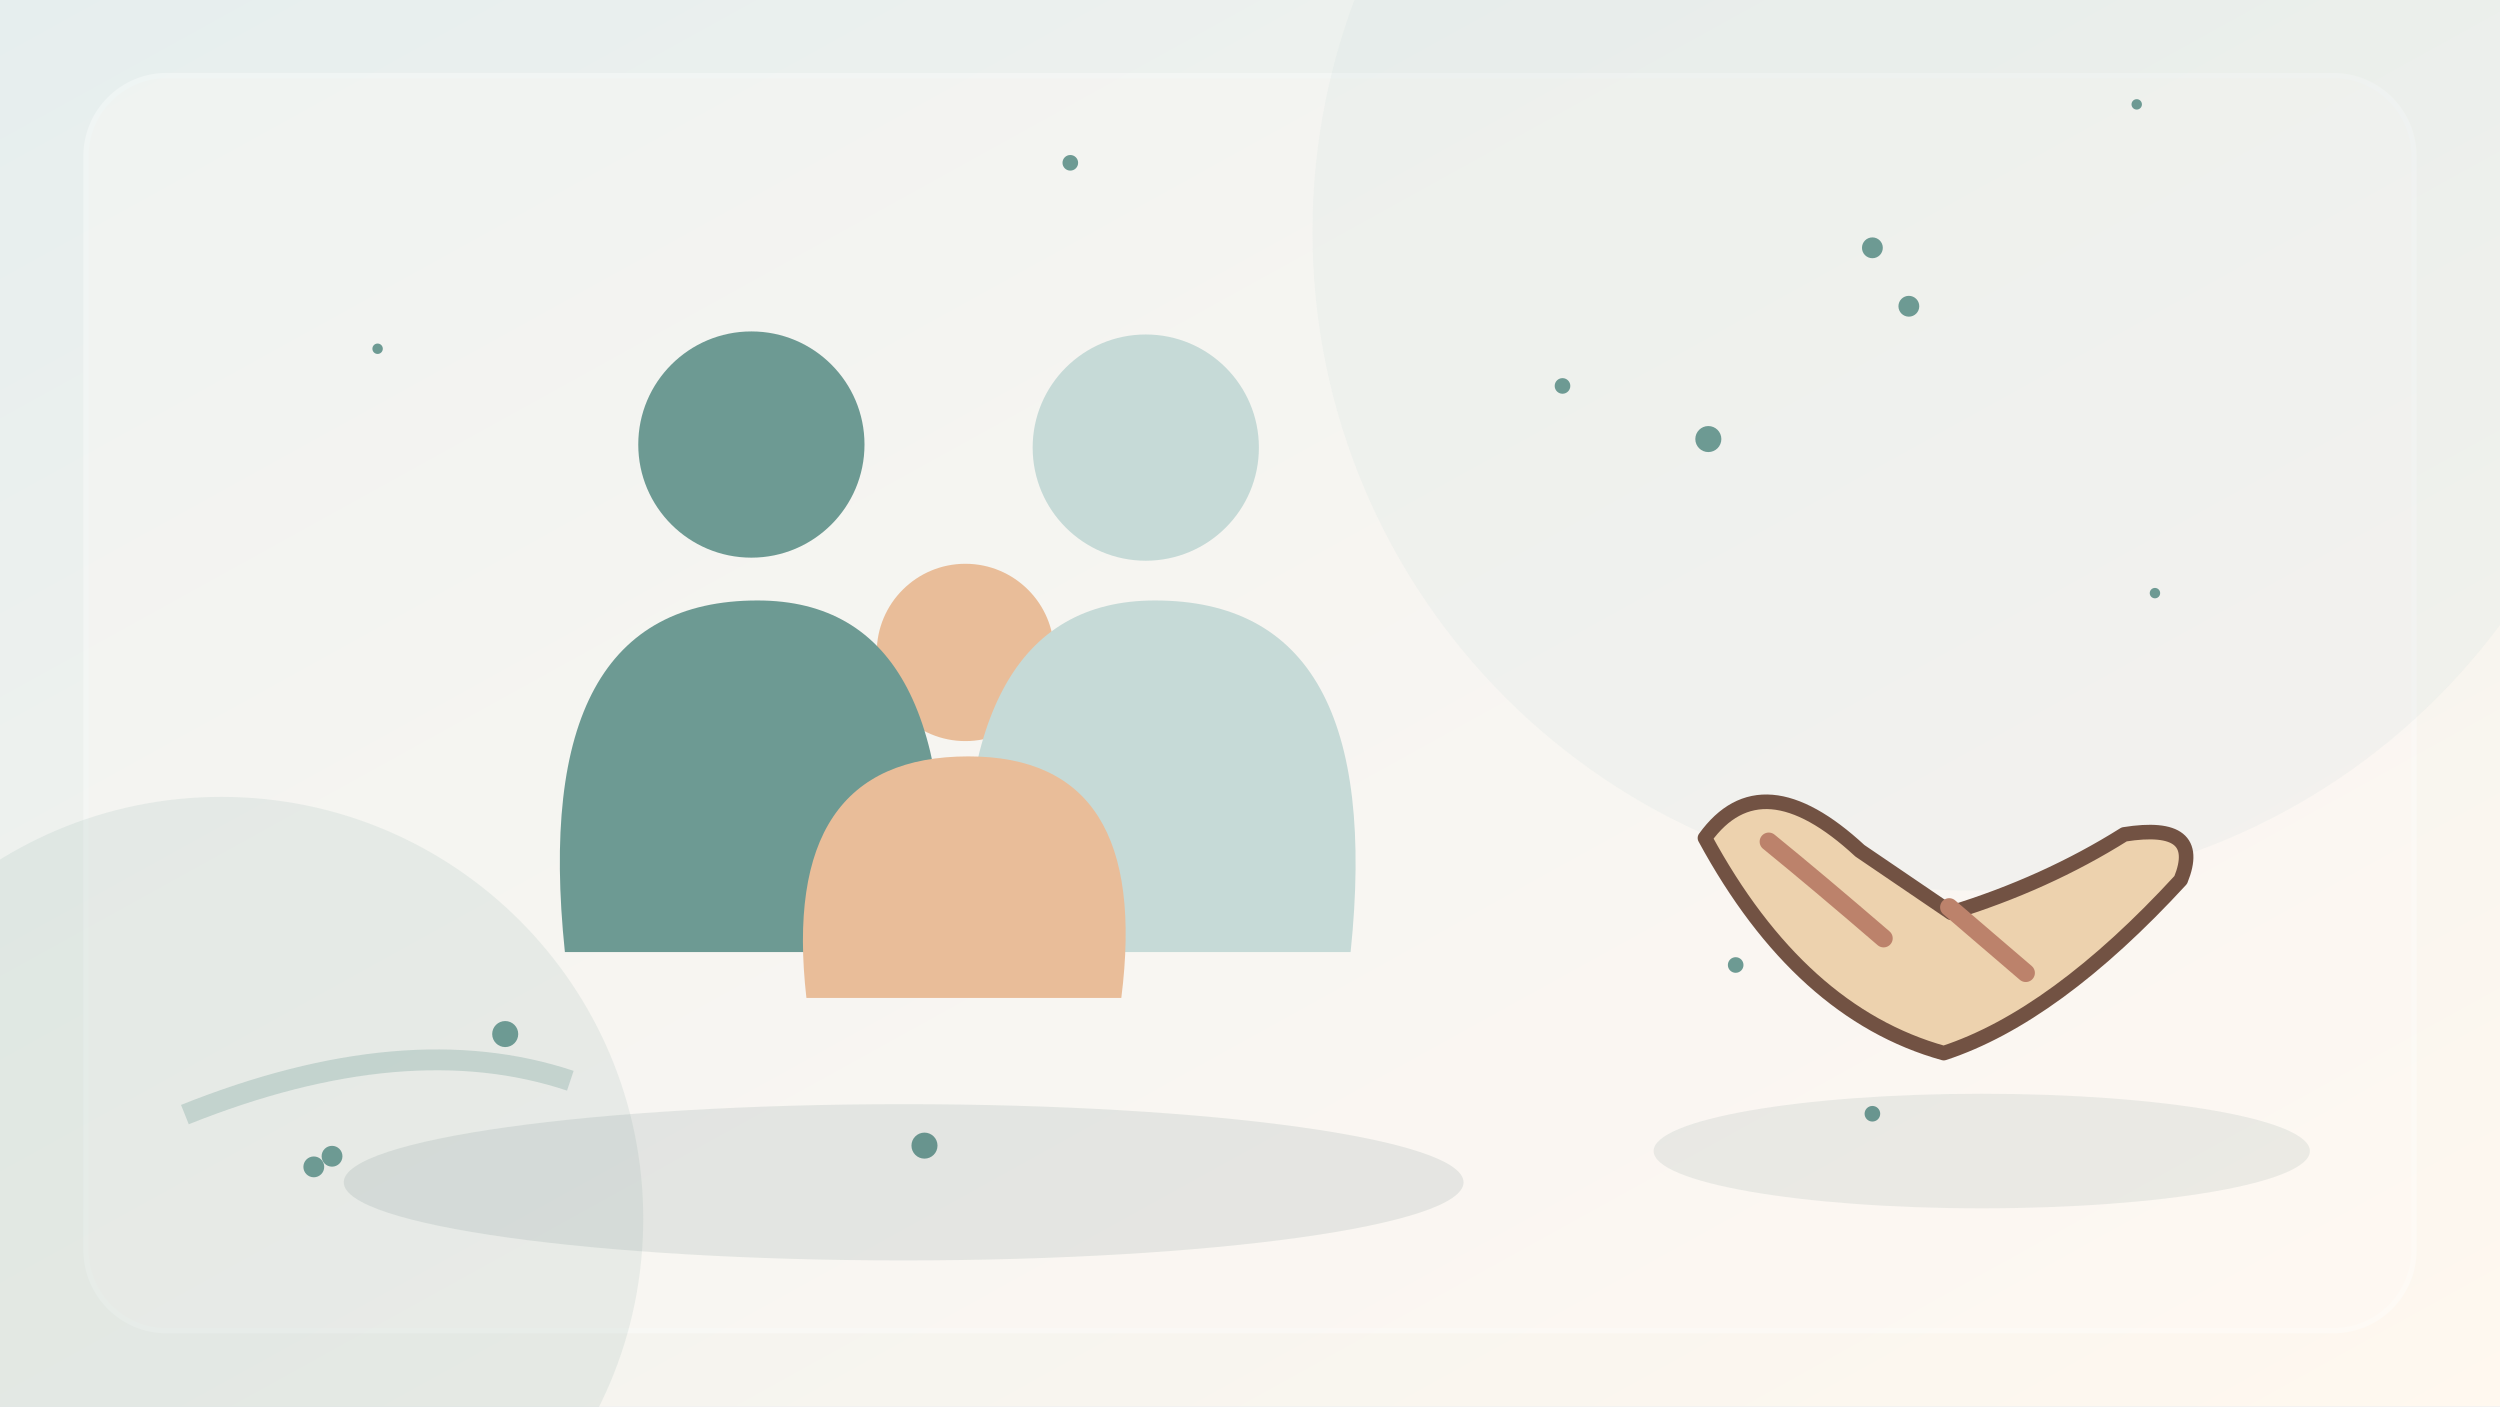
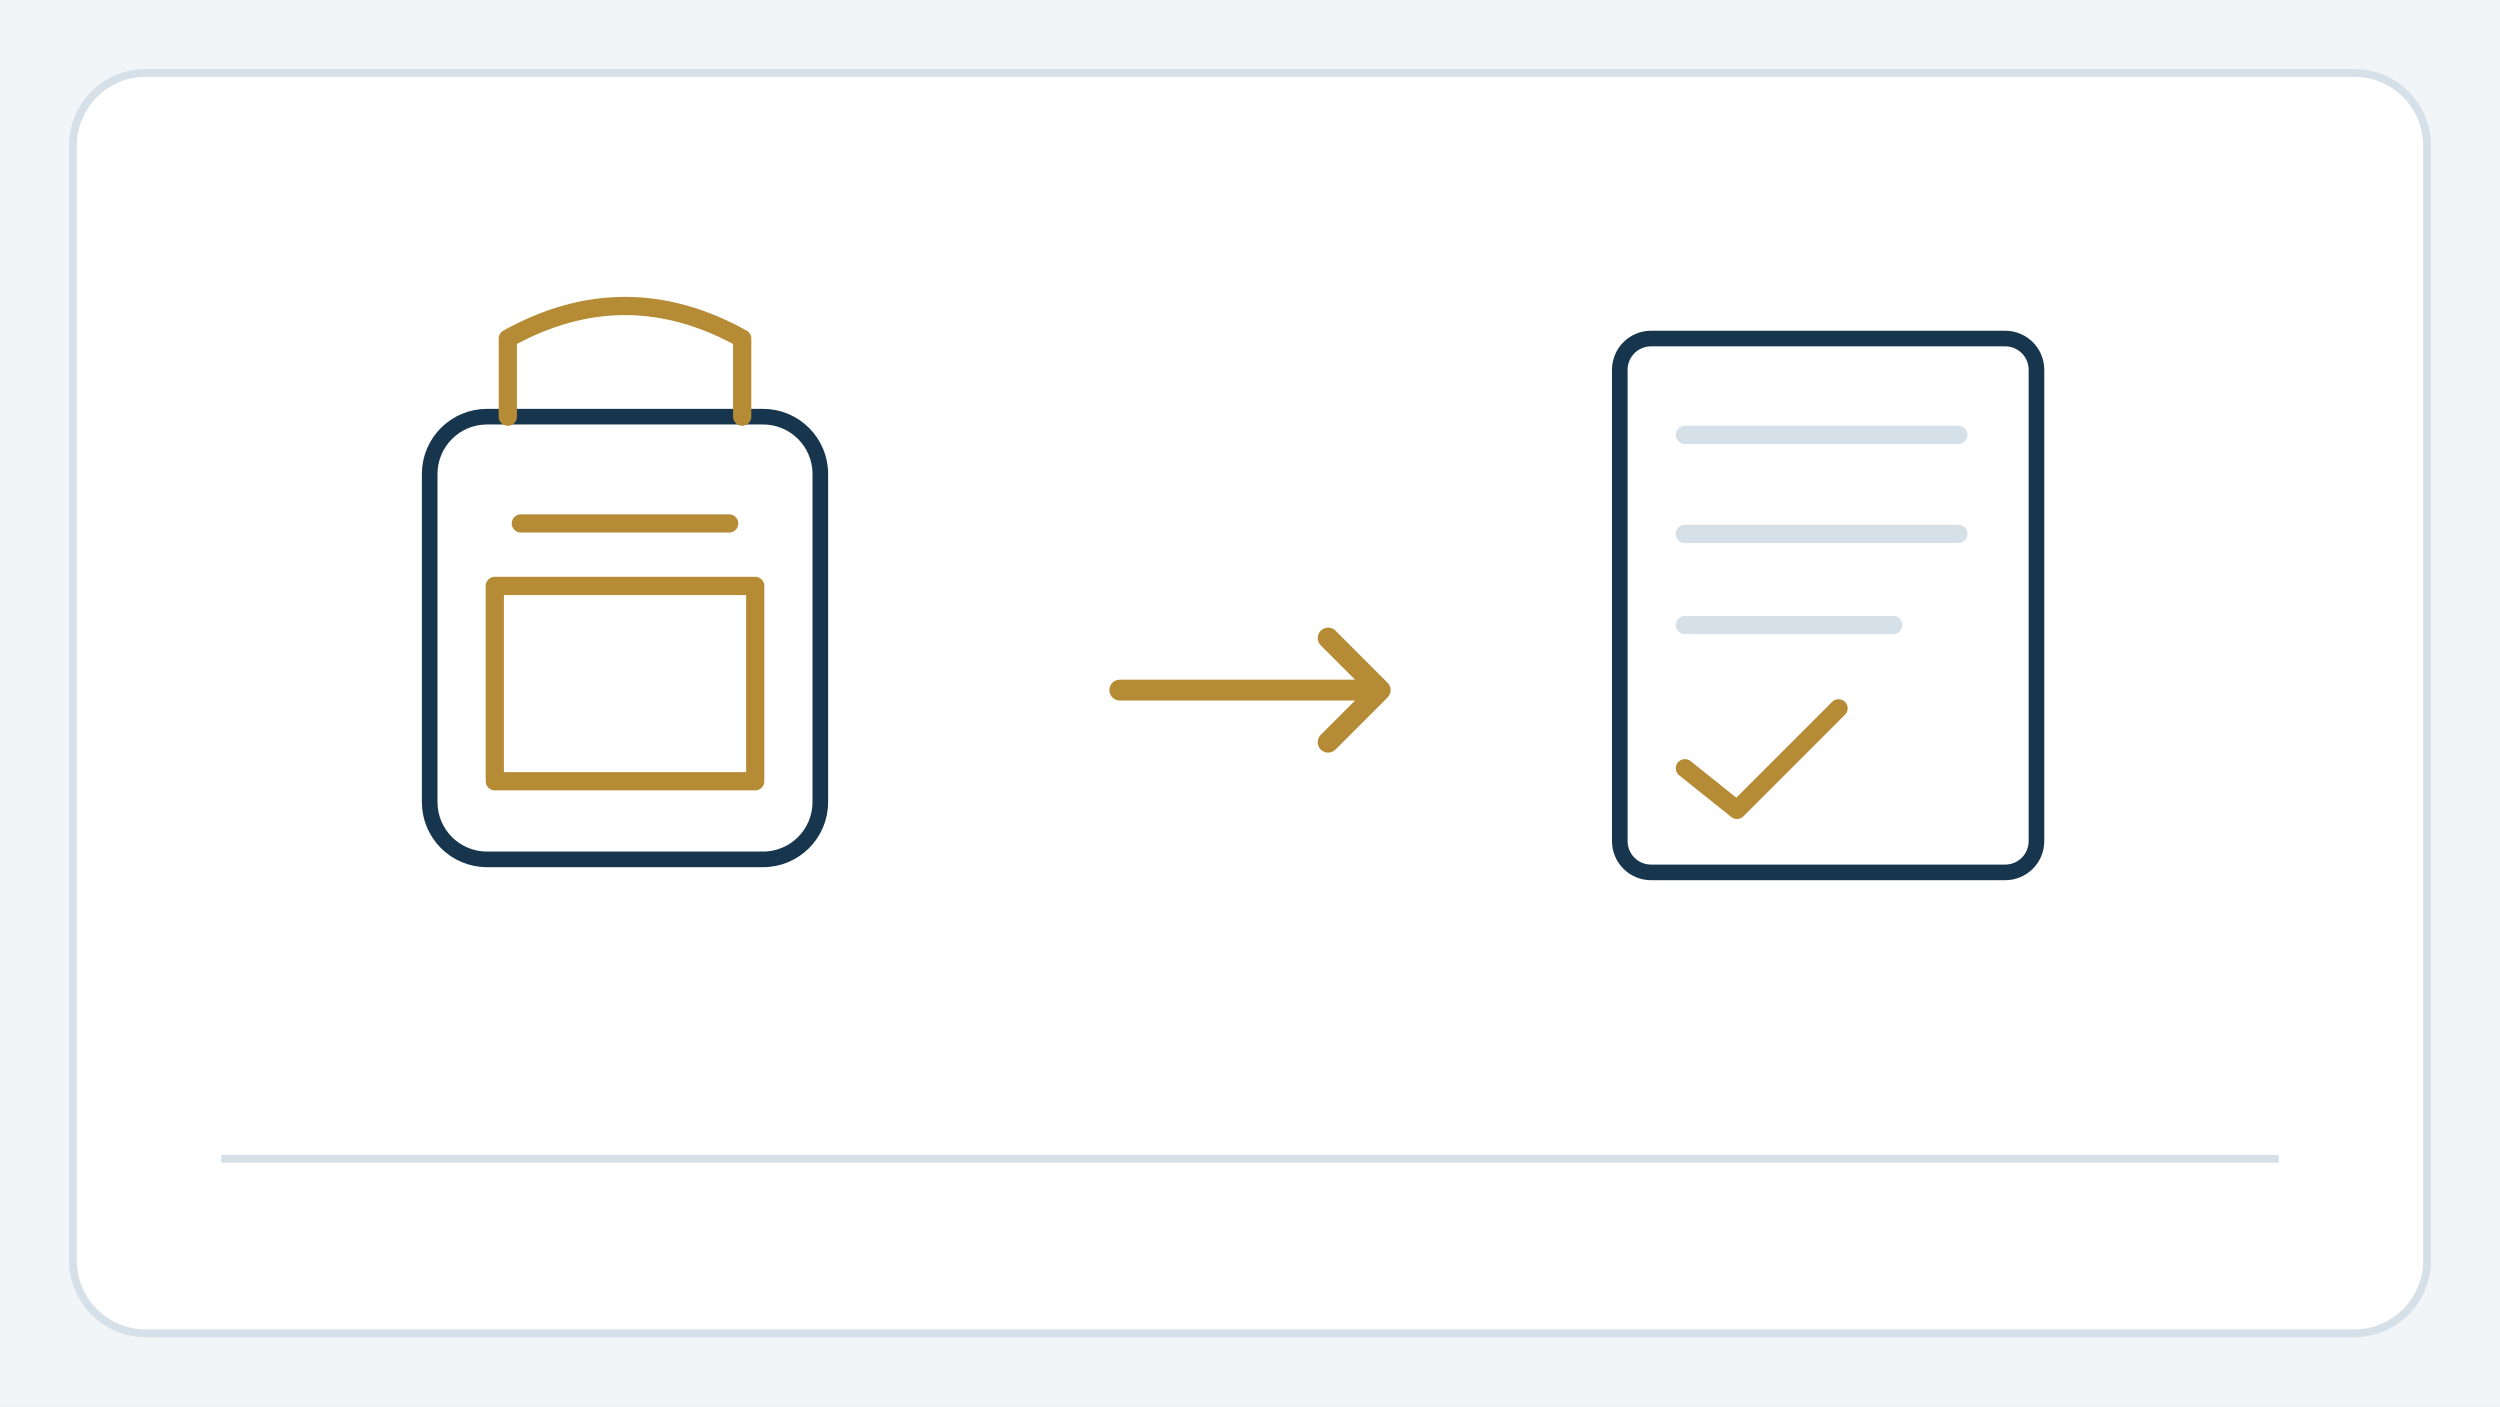
- <svg xmlns="http://www.w3.org/2000/svg" width="960" height="540" viewBox="0 0 960 540" role="img" aria-label="Autorska ilustracja: Odpowiedź na dodatkowe pytanie dziecka">
-   <defs>
-     <linearGradient id="background" x1="0" y1="0" x2="1" y2="1">
-       <stop offset="0" stop-color="#e6eeee" />
-       <stop offset="1" stop-color="#fff8ef" />
-     </linearGradient>
-   </defs>
-   <rect width="960" height="540" fill="url(#background)" />
-   <rect x="33" y="29" width="894" height="482" rx="31" fill="#fffaf7" opacity=".35" stroke="#fff" stroke-width="2" />
-   <circle cx="757" cy="89" r="253" fill="#c6dad7" opacity=".16" />
-   <circle cx="85" cy="468" r="162" fill="#6d9a93" opacity=".12" />
-   <circle cx="719" cy="95.16" r="4" fill="#6d9a93" stroke="none" stroke-width="4" />
-   <circle cx="820.5" cy="40.08" r="2" fill="#6d9a93" stroke="none" stroke-width="4" />
-   <circle cx="355" cy="439.92" r="5" fill="#6d9a93" stroke="none" stroke-width="4" />
-   <circle cx="600" cy="148.2" r="3" fill="#6d9a93" stroke="none" stroke-width="4" />
-   <circle cx="666.5" cy="370.56" r="3" fill="#6d9a93" stroke="none" stroke-width="4" />
-   <circle cx="411" cy="62.52" r="3" fill="#6d9a93" stroke="none" stroke-width="4" />
-   <circle cx="302.5" cy="197.16" r="2" fill="#6d9a93" stroke="none" stroke-width="4" />
-   <circle cx="719" cy="427.68" r="3" fill="#6d9a93" stroke="none" stroke-width="4" />
-   <circle cx="120.5" cy="448.08" r="4" fill="#6d9a93" stroke="none" stroke-width="4" />
-   <circle cx="733" cy="117.6" r="4" fill="#6d9a93" stroke="none" stroke-width="4" />
-   <circle cx="145" cy="133.92" r="2" fill="#6d9a93" stroke="none" stroke-width="4" />
-   <circle cx="656" cy="168.6" r="5" fill="#6d9a93" stroke="none" stroke-width="4" />
-   <circle cx="194" cy="397.08" r="5" fill="#6d9a93" stroke="none" stroke-width="4" />
-   <circle cx="127.5" cy="444" r="4" fill="#6d9a93" stroke="none" stroke-width="4" />
-   <circle cx="827.5" cy="227.76" r="2" fill="#6d9a93" stroke="none" stroke-width="4" />
-   <ellipse cx="347" cy="454" rx="215" ry="30" fill="#436965" opacity=".12" />
-   <ellipse cx="761" cy="442" rx="126" ry="22" fill="#436965" opacity=".10" />
-   <g transform="translate(177 58) scale(1.174)">
-     <circle cx="95" cy="96" r="37" fill="#6d9a93" stroke="none" stroke-width="4" />
-     <circle cx="224" cy="97" r="37" fill="#c6dad7" stroke="none" stroke-width="4" />
-     <circle cx="165" cy="164" r="29" fill="#e9bd99" stroke="none" stroke-width="4" />
-     <path d="M34 262q-12-115 63-115q68 0 60 115" fill="#6d9a93" stroke="none" stroke-width="5" stroke-linejoin="round" stroke-linecap="round" />
-     <path d="M165 262q-6-115 62-115q76 0 64 115" fill="#c6dad7" stroke="none" stroke-width="5" stroke-linejoin="round" stroke-linecap="round" />
-     <path d="M113 277q-9-79 53-79q60 0 50 79" fill="#e9bd99" stroke="none" stroke-width="5" stroke-linejoin="round" stroke-linecap="round" />
+ <svg xmlns="http://www.w3.org/2000/svg" width="960" height="540" viewBox="0 0 960 540" role="img" aria-label="Odpowiedź na dodatkowe pytanie dziecka — plecak i dokument">
+   <rect width="960" height="540" fill="#f1f5f8" />
+   <rect x="28" y="28" width="904" height="484" rx="28" fill="#fff" stroke="#d6e0e8" stroke-width="3" />
+   <g transform="translate(85 85)">
+     <rect x="80" y="75" width="150" height="170" rx="22" fill="#fff" stroke="#17364d" stroke-width="6" />
+     <path d="M110 75V45Q155 20 200 45V75 M105 140H205V215H105Z M115 116H195" fill="none" stroke="#b68b36" stroke-width="7" stroke-linecap="round" stroke-linejoin="round" />
  </g>
-   <g transform="translate(633 214) scale(0.700)">
-     <path d="M31 154q31-43 85 7l50 34q52-16 95-43q44-7 31 25q-69 75-130 95q-79-22-131-118Z" fill="#edd2ae" stroke="#725243" stroke-width="8" stroke-linejoin="round" stroke-linecap="round" />
-     <path d="M66 156q27 22 63 53m36-17 42 36" fill="none" stroke="#bc826b" stroke-width="10" stroke-linejoin="round" stroke-linecap="round" />
+   <g transform="translate(542 85)">
+     <rect x="80" y="45" width="160" height="205" rx="12" fill="#fff" stroke="#17364d" stroke-width="6" />
+     <path d="M105 82H210 M105 120H210 M105 155H185" fill="none" stroke="#d6e0e8" stroke-width="7" stroke-linecap="round" stroke-linejoin="round" />
+     <path d="M105 210L125 226L164 187" fill="none" stroke="#b68b36" stroke-width="7" stroke-linecap="round" stroke-linejoin="round" />
  </g>
-   <path d="M71 428q85-34 148-13" fill="none" stroke="#6d9a93" opacity=".29" stroke-width="8" />
+   <path d="M430 265H530 M510 245L530 265L510 285" fill="none" stroke="#b68b36" stroke-width="8" stroke-linecap="round" stroke-linejoin="round" />
+   <path d="M85 445H875" fill="none" stroke="#d6e0e8" stroke-width="3" />
</svg>
